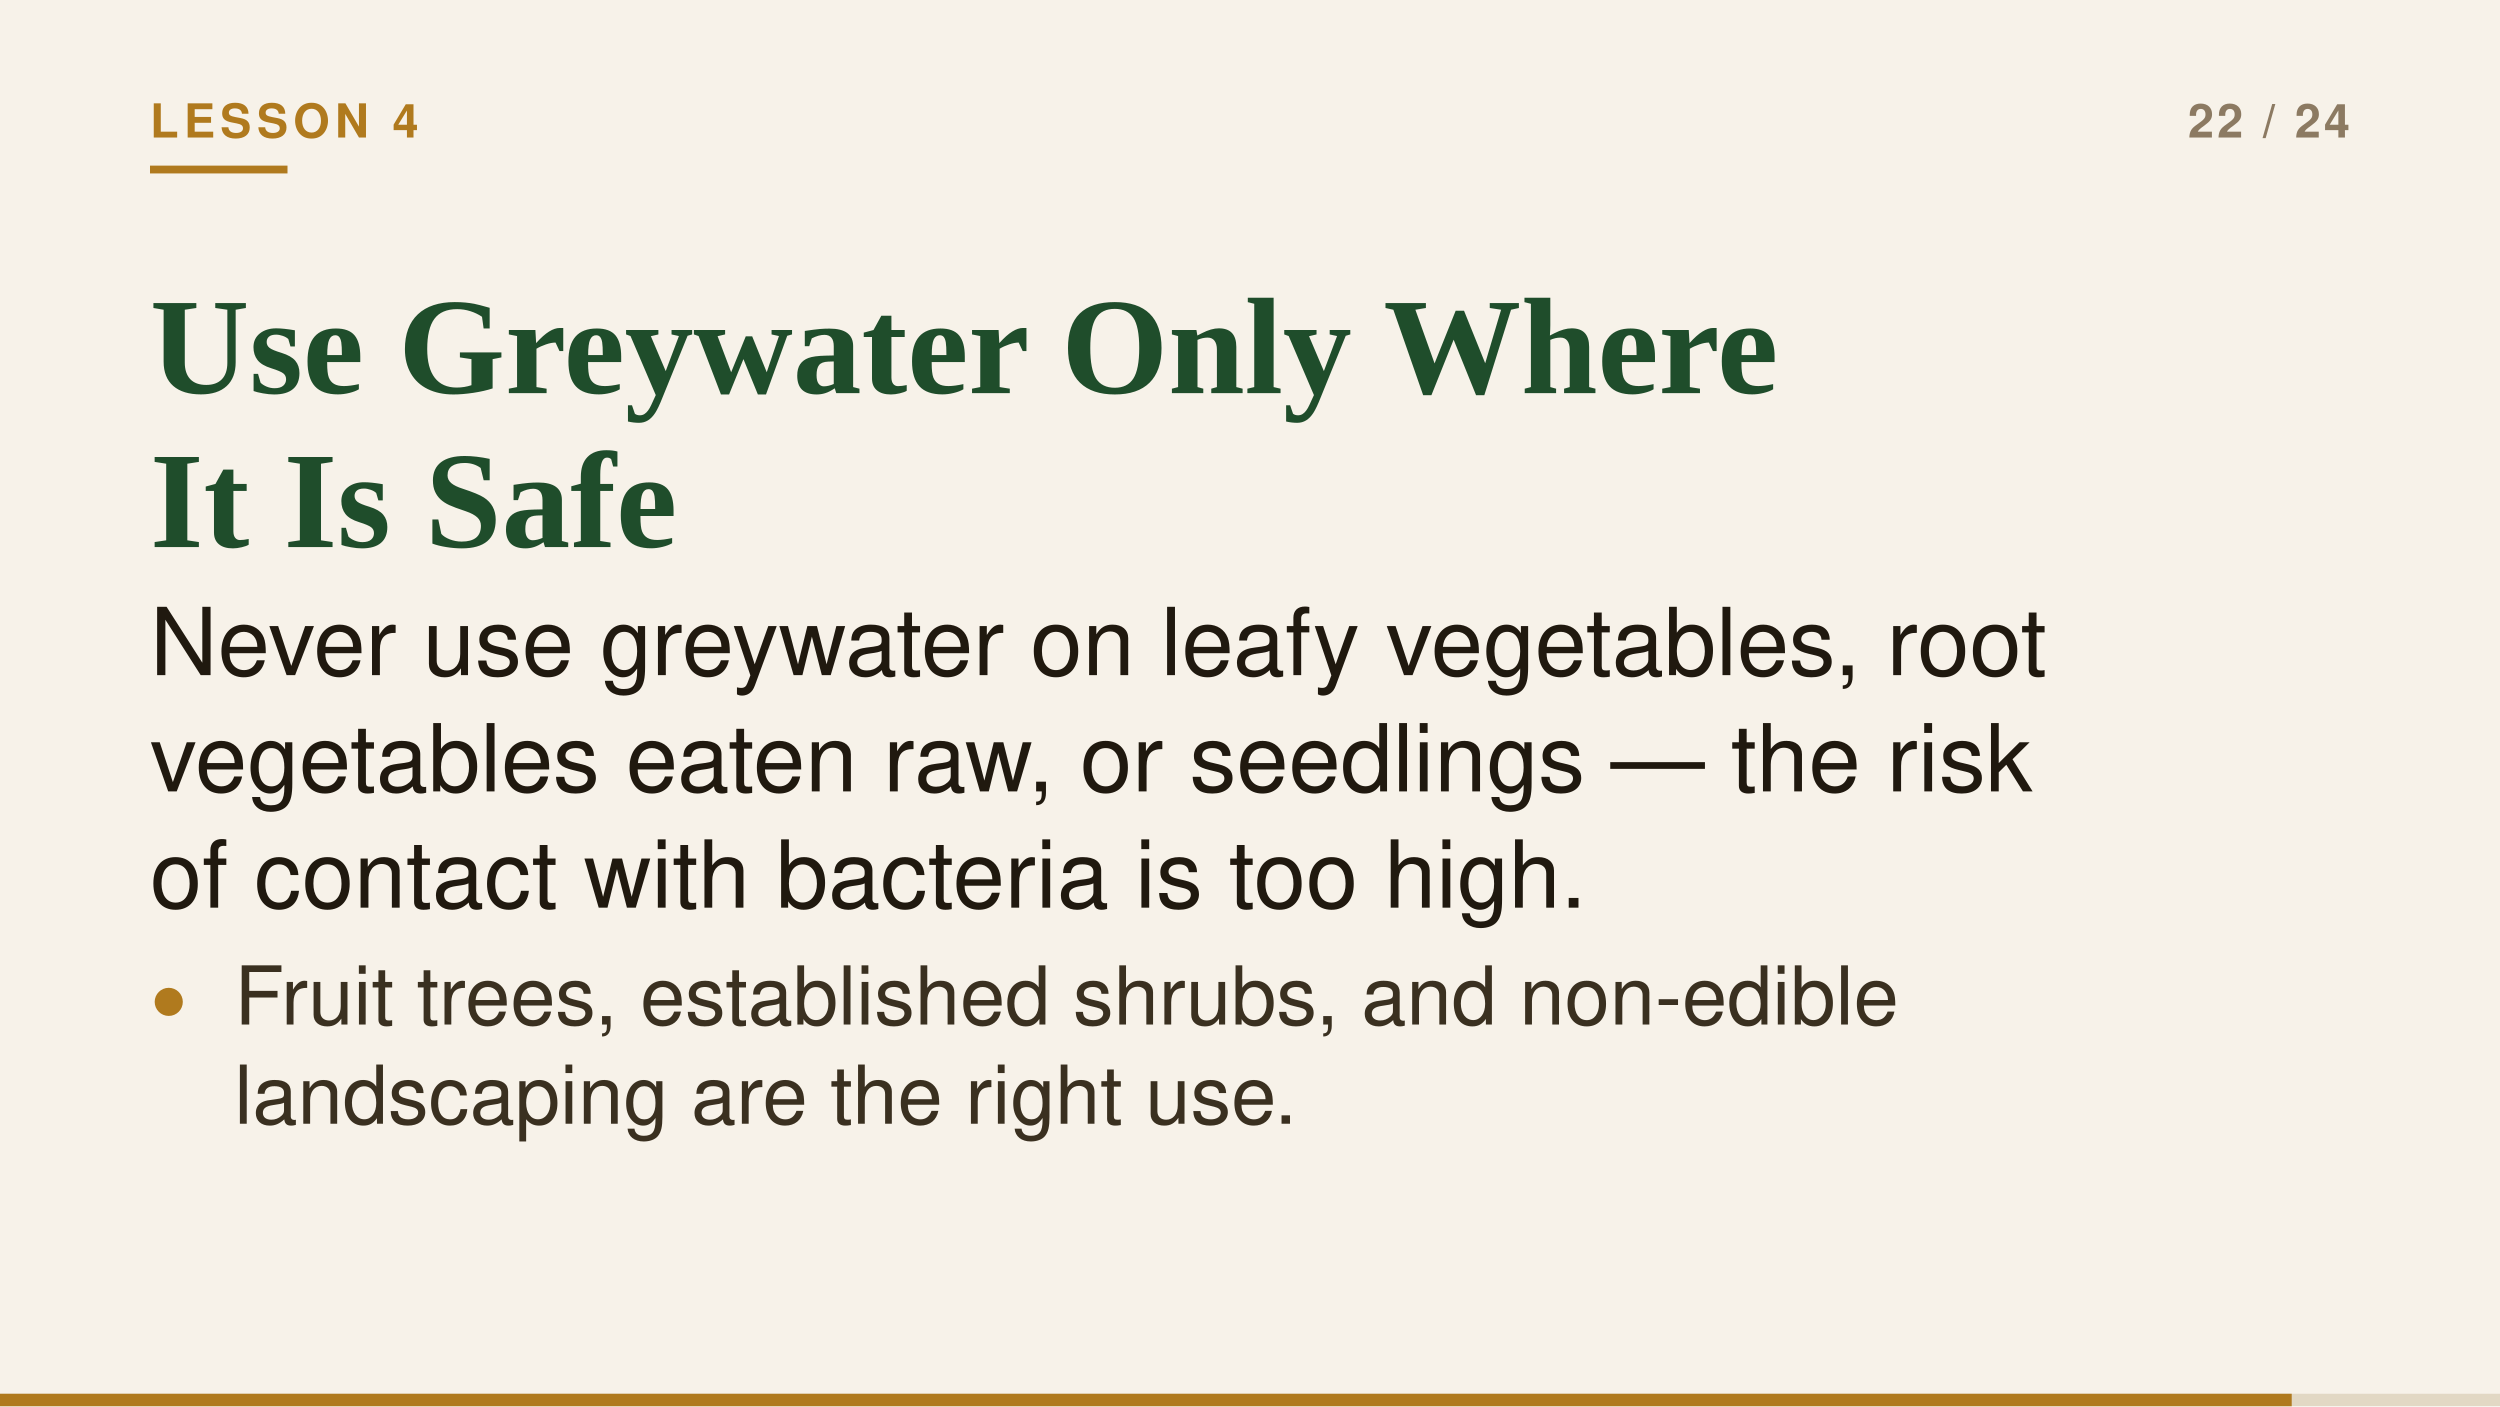
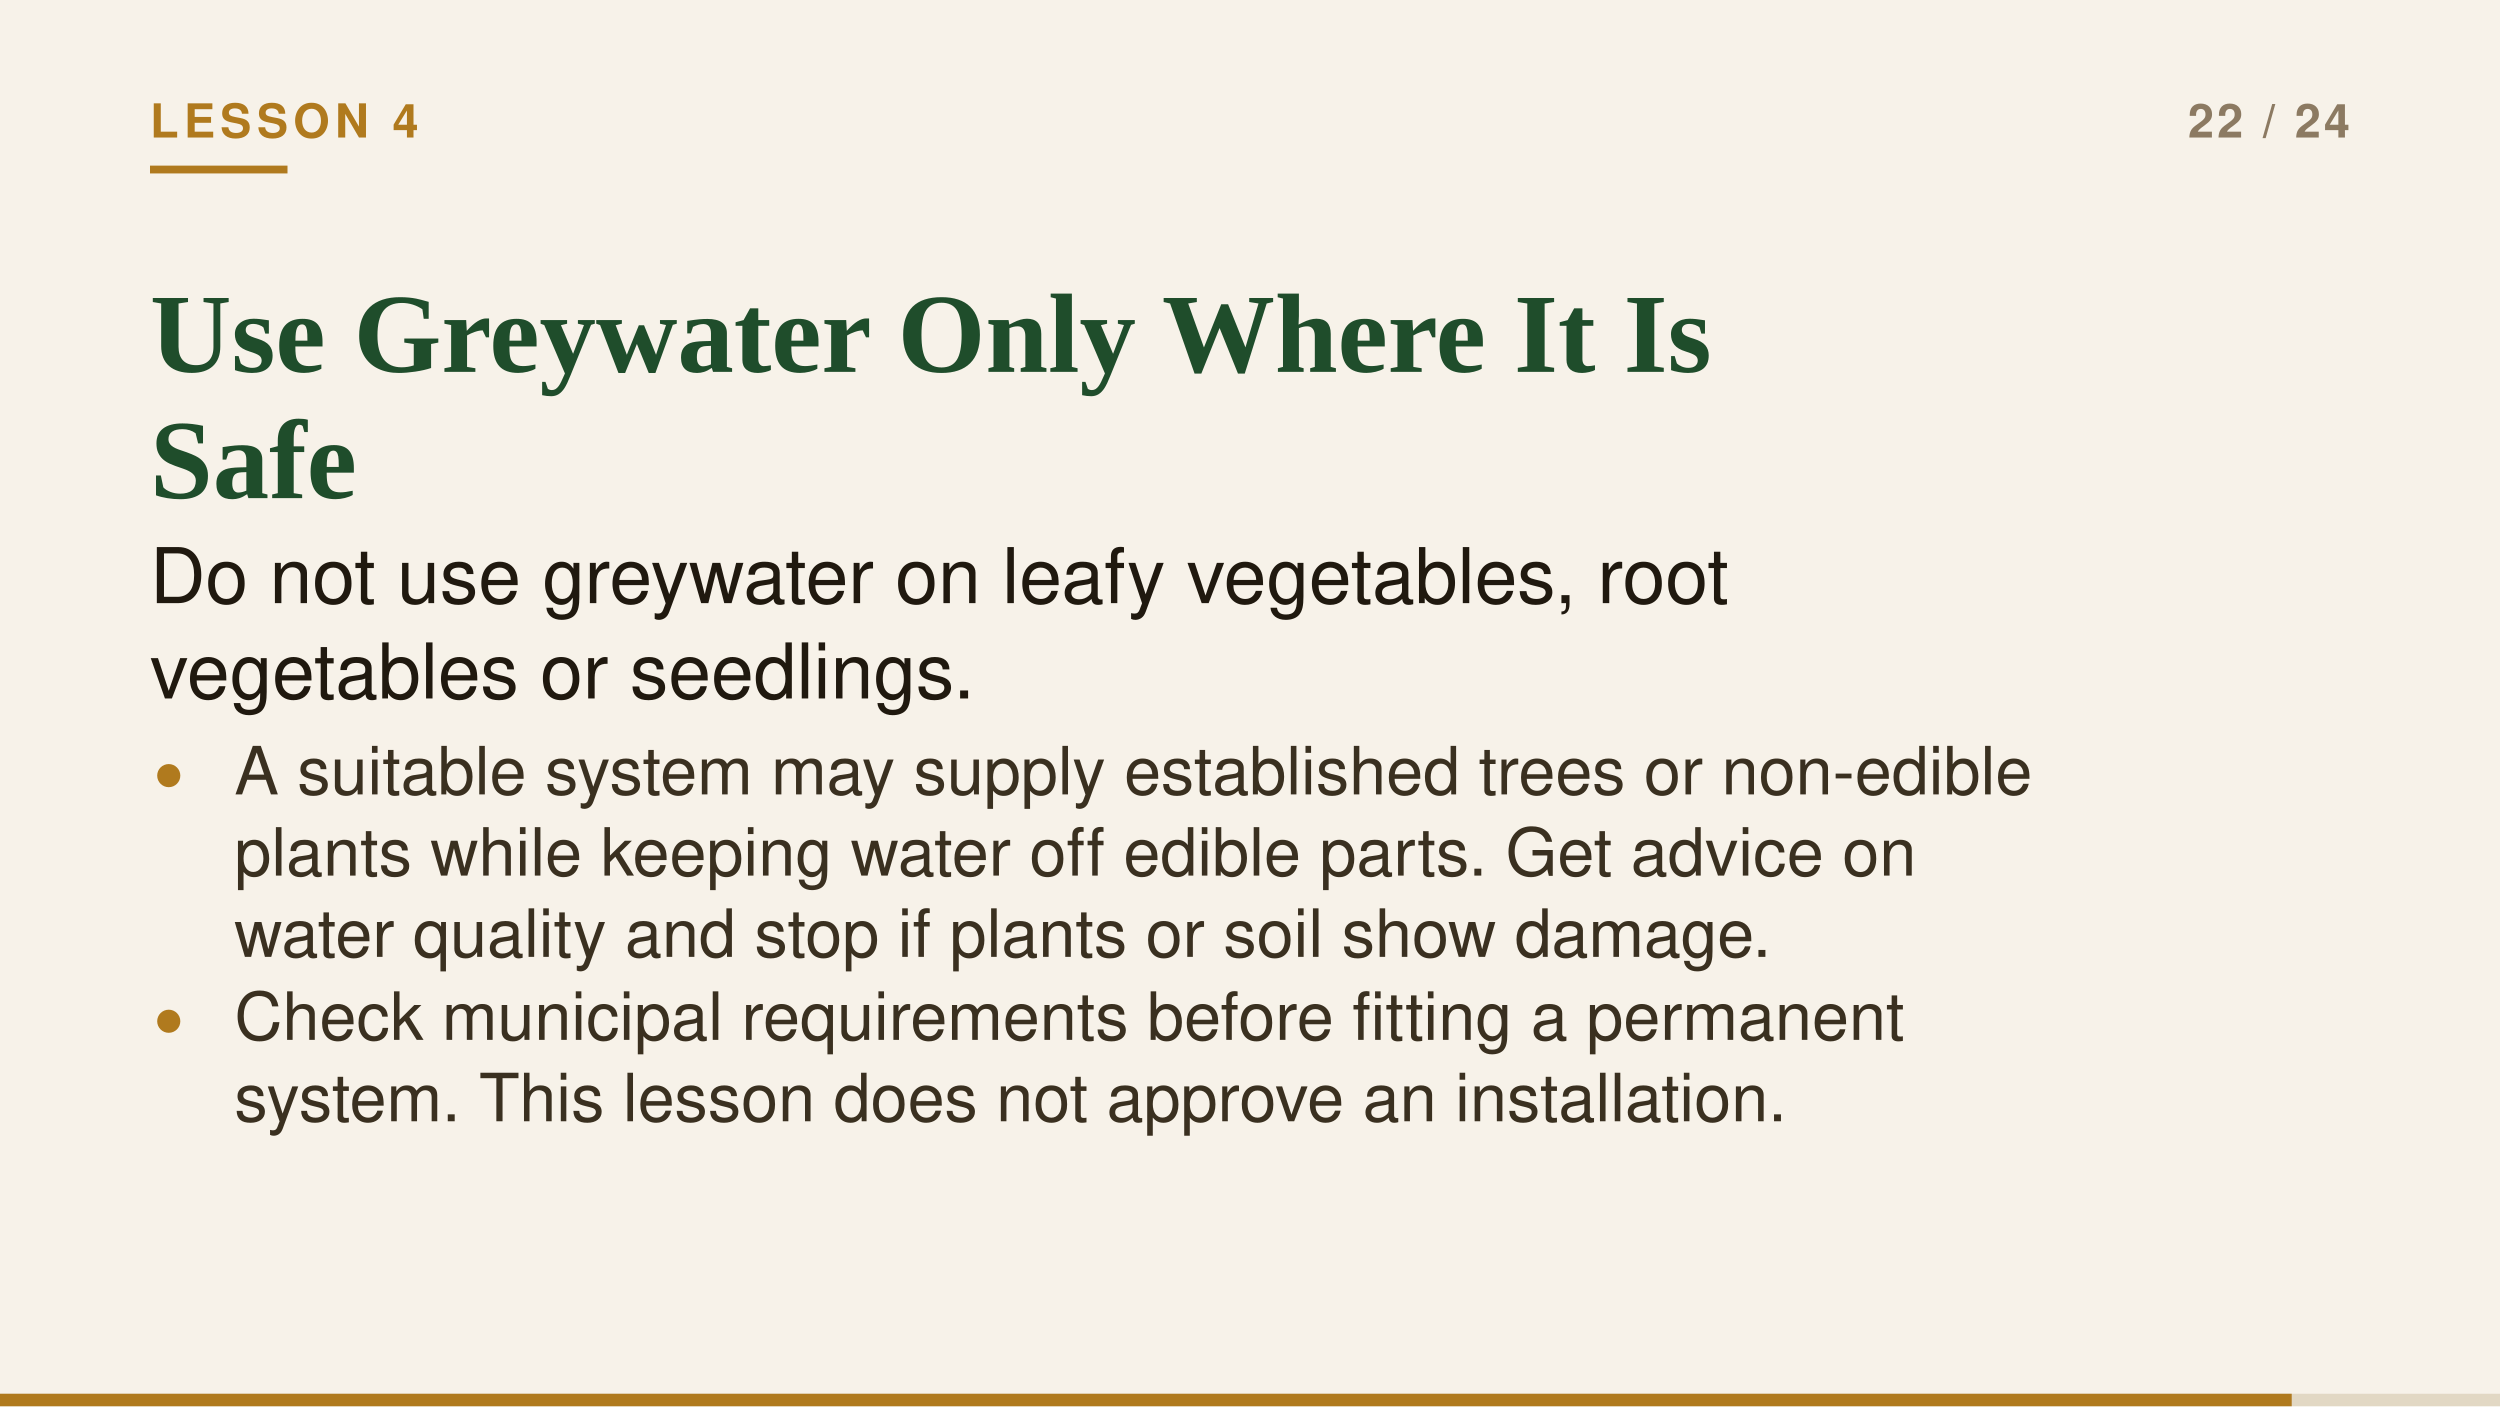
<svg xmlns="http://www.w3.org/2000/svg" viewBox="0 0 1600 900" width="1600" height="900">
  <style>.eye{font:700 30px 'Helvetica Neue',Helvetica,Arial,'Liberation Sans',sans-serif;letter-spacing:3.4px}.num{text-anchor:end;letter-spacing:2px}.hero{font:700 132px Georgia,'Iowan Old Style','Times New Roman',serif}.tag{font:italic 400 58px Georgia,'Iowan Old Style','Times New Roman',serif}.title{font-family:Georgia,'Iowan Old Style','Times New Roman',serif;font-weight:700}.lead{font-family:'Helvetica Neue',Helvetica,Arial,'Liberation Sans',sans-serif;font-weight:400}.point{font-family:'Helvetica Neue',Helvetica,Arial,'Liberation Sans',sans-serif;font-weight:400}.q{font:italic 400 46px Georgia,'Iowan Old Style','Times New Roman',serif}</style>
  <rect width="1600" height="900" fill="#F7F2E9" />
  <text class="eye" font-size="30" x="96" y="88" fill="#B07A1E">LESSON 4</text>
  <text class="eye num" x="1504" y="88" fill="#8C7A62">22 / 24</text>
  <rect x="96" y="106" width="88" height="5" fill="#B07A1E" />
-   <text class="title" font-size="88" fill="#1F4D2B">
-     <tspan x="96" y="251.6">Use Greywater Only Where</tspan>
-     <tspan x="96" y="350.1">It Is Safe</tspan>
+   <text class="title" font-size="72.2" fill="#1F4D2B">
+     <tspan x="96" y="238">Use Greywater Only Where It Is</tspan>
+     <tspan x="96" y="318.8">Safe</tspan>
  </text>
-   <text class="lead" font-size="60" fill="#20190F">
-     <tspan x="96" y="432.1">Never use greywater on leafy vegetables, root</tspan>
-     <tspan x="96" y="506.5">vegetables eaten raw, or seedlings — the risk</tspan>
-     <tspan x="96" y="580.9">of contact with bacteria is too high.</tspan>
+   <text class="lead" font-size="49.2" fill="#20190F">
+     <tspan x="96" y="386">Do not use greywater on leafy vegetables, root</tspan>
+     <tspan x="96" y="447">vegetables or seedlings.</tspan>
  </text>
-   <circle cx="108" cy="641.2" r="9" fill="#B07A1E" />
-   <text class="point" font-size="52" fill="#3A3020">
-     <tspan x="150" y="655.7">Fruit trees, established shrubs, and non-edible</tspan>
-     <tspan x="150" y="719.2">landscaping are the right use.</tspan>
+   <circle cx="108" cy="496.4" r="7.4" fill="#B07A1E" />
+   <text class="point" font-size="42.6" fill="#3A3020">
+     <tspan x="150" y="508.4">A suitable system may supply established trees or non-edible</tspan>
+     <tspan x="150" y="560.4">plants while keeping water off edible parts. Get advice on</tspan>
+     <tspan x="150" y="612.4">water quality and stop if plants or soil show damage.</tspan>
+   </text>
+   <circle cx="108" cy="653.6" r="7.4" fill="#B07A1E" />
+   <text class="point" font-size="42.6" fill="#3A3020">
+     <tspan x="150" y="665.5">Check municipal requirements before fitting a permanent</tspan>
+     <tspan x="150" y="717.6">system. This lesson does not approve an installation.</tspan>
  </text>
  <rect x="0" y="892" width="1600" height="8" fill="#E2D8C4" />
  <rect x="0" y="892" width="1466.7" height="8" fill="#B07A1E" />
</svg>
